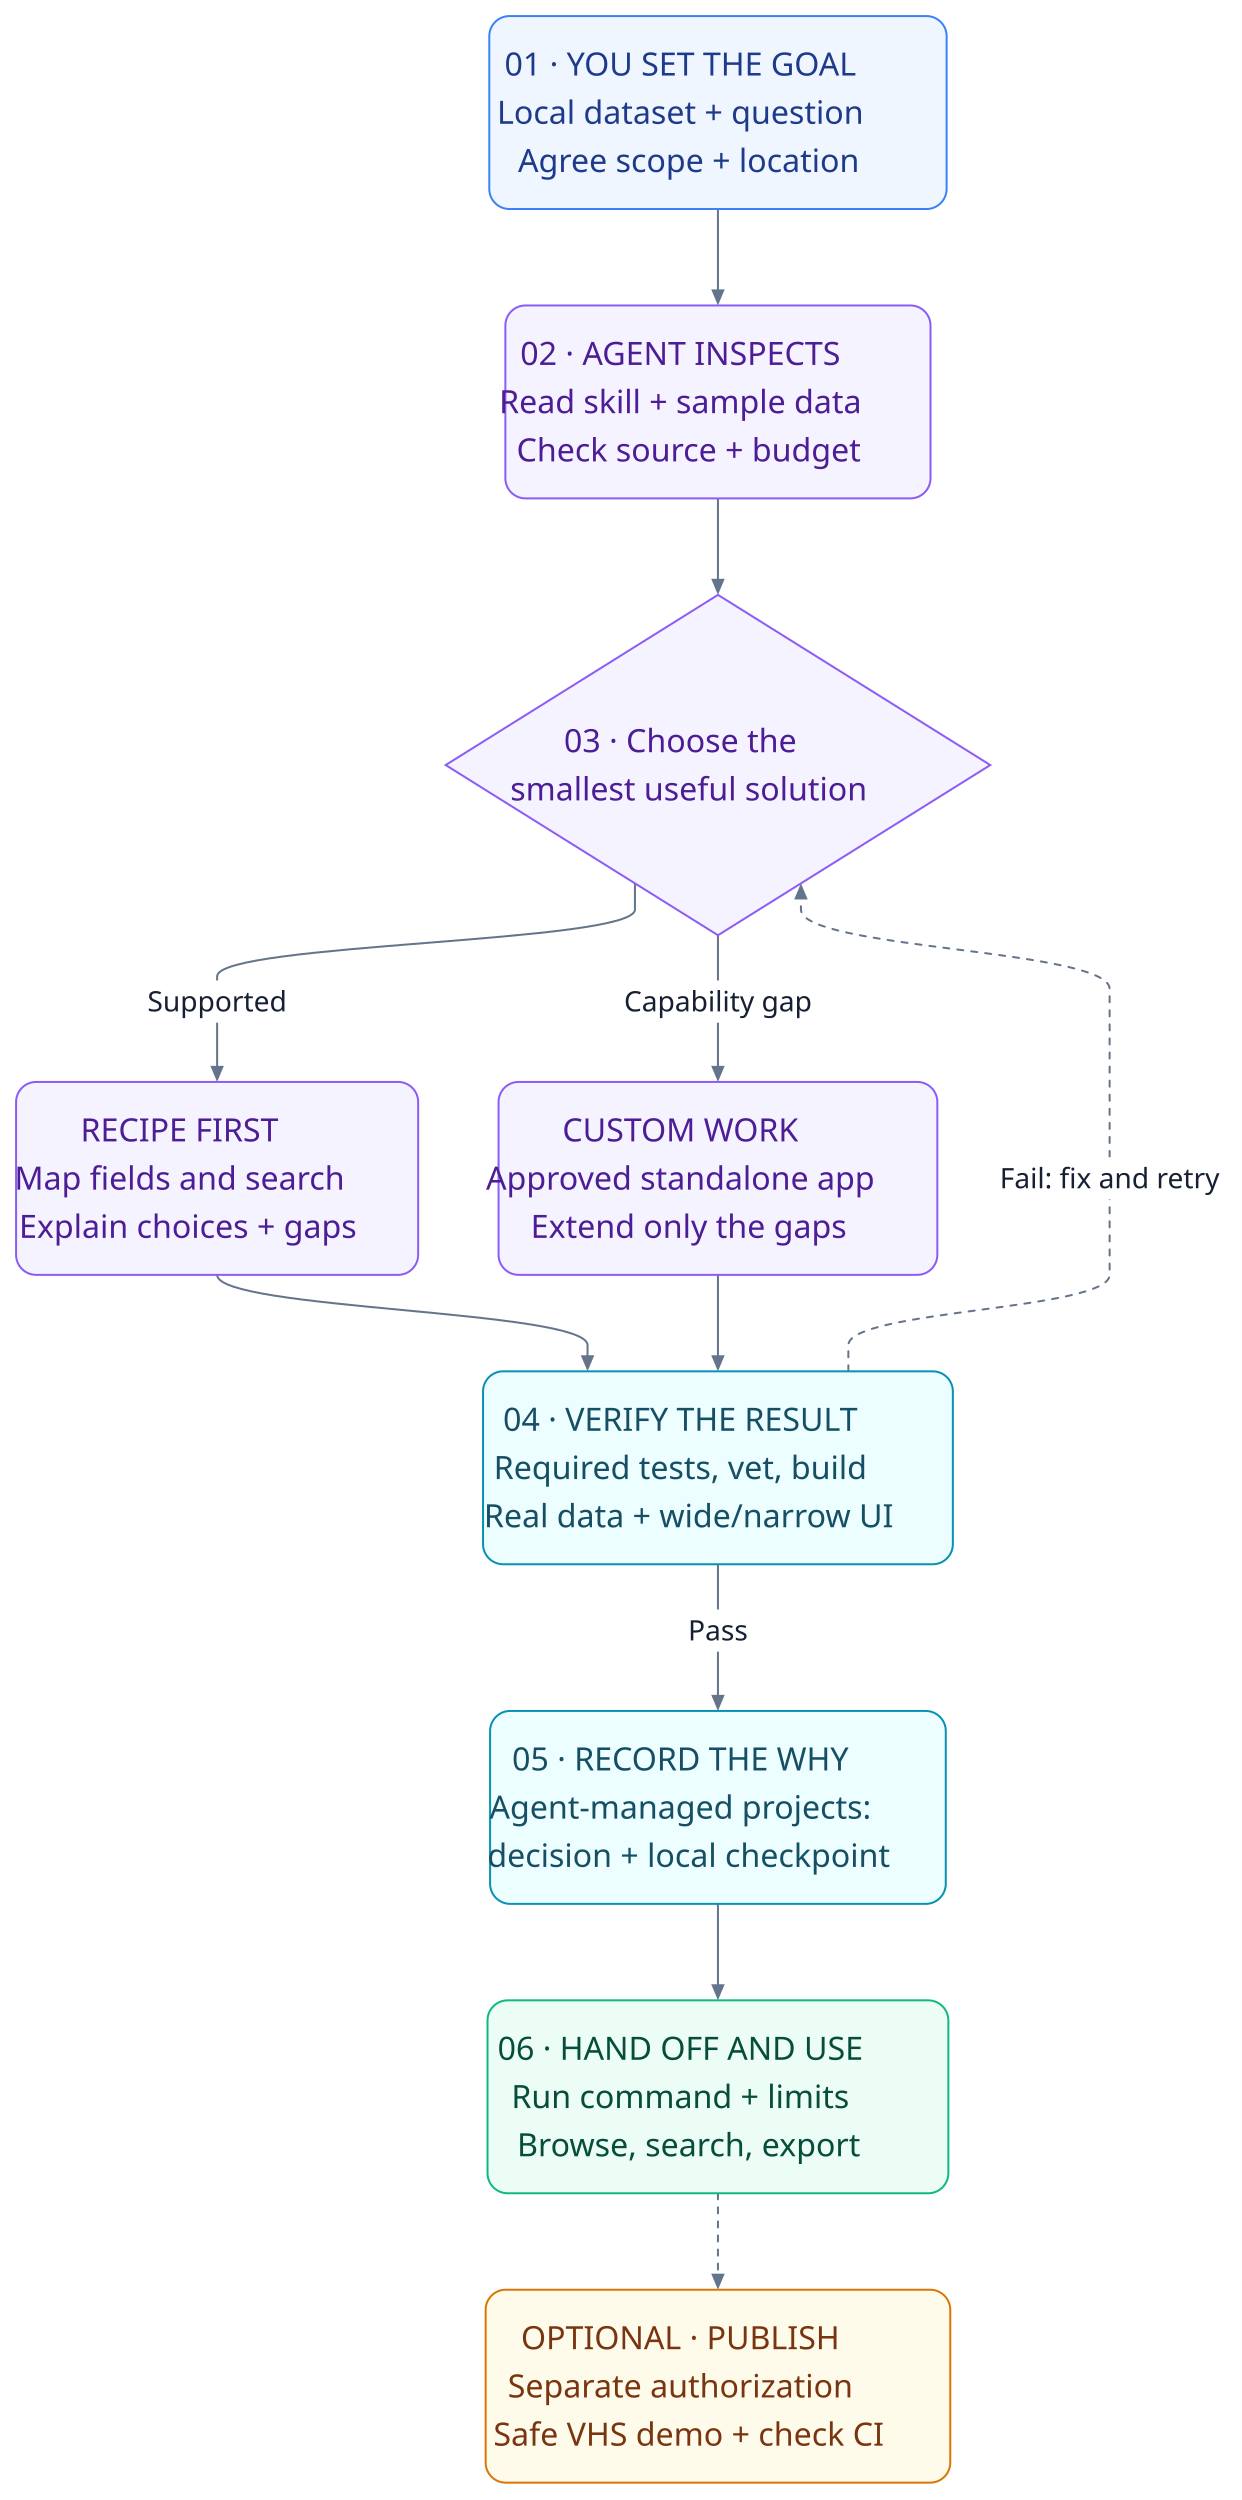
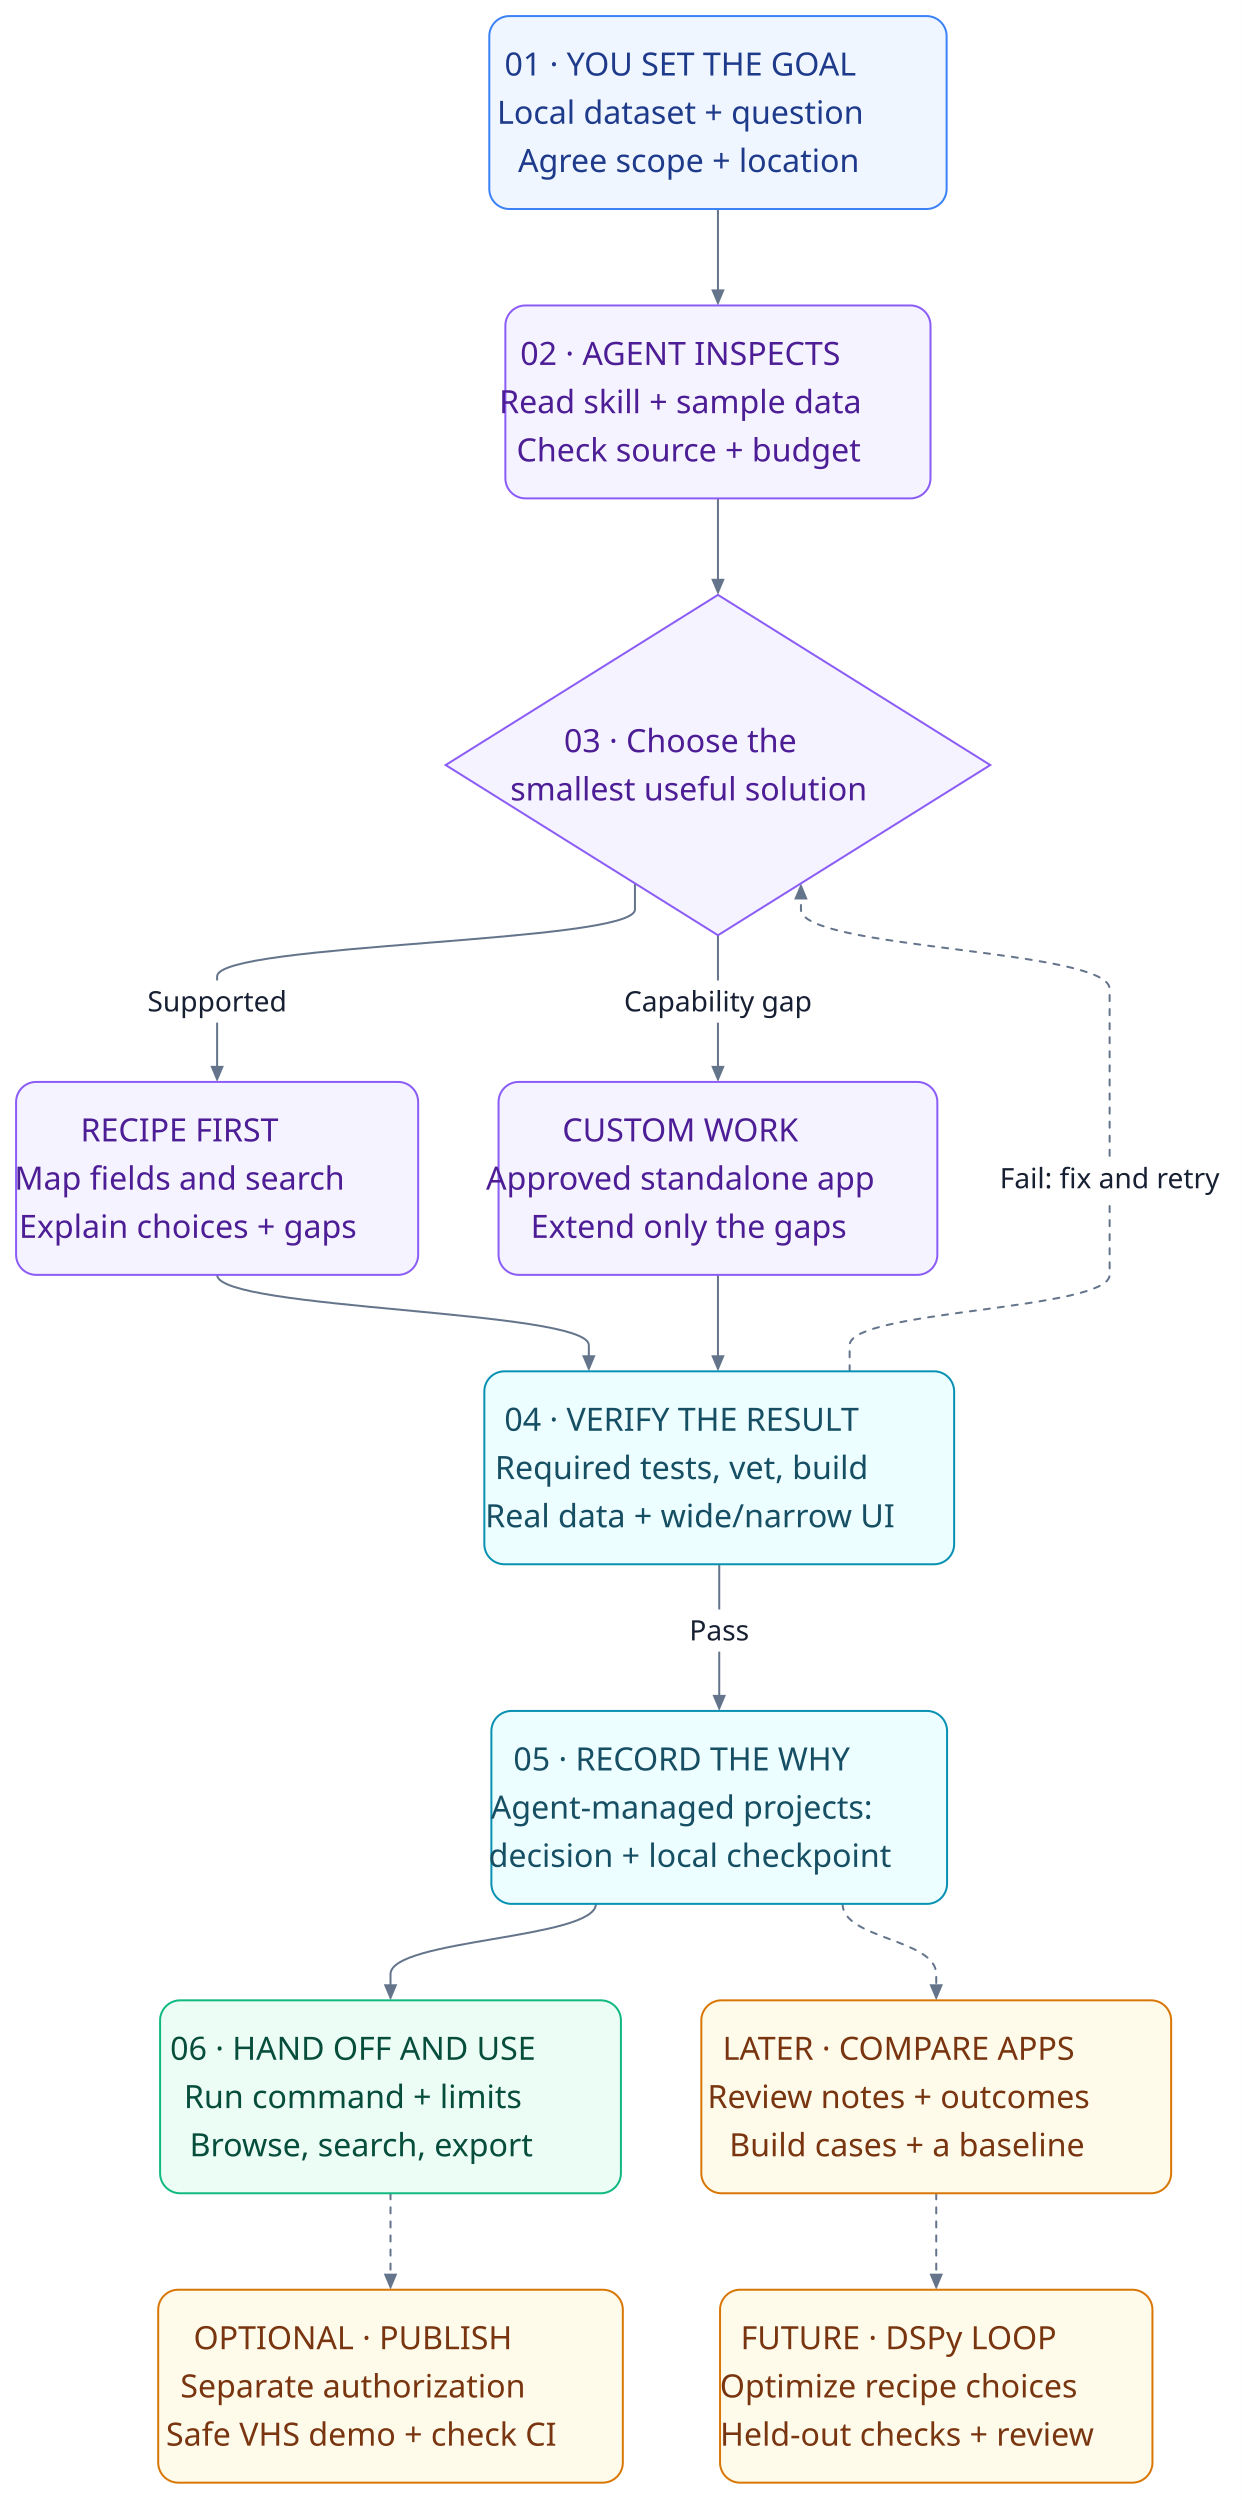
<svg xmlns="http://www.w3.org/2000/svg" class="pele pele-flowchart" viewBox="0 0 618 1244" width="618" height="1244" style="max-width:100%;height:auto;--_bg:var(--pele-bg,#fff);--_fg:var(--pele-fg,#1f1f1f);--_m:var(--pele-muted,#6e6e6e);--_l:var(--pele-line,#1f1f1f);--_s:var(--pele-surface,#f3f3f3);--_a:var(--pele-surface-alt,#e6e6e6);--_b:var(--pele-border,#8a8a8a);--_c:var(--pele-accent,#5b7bd5);color:#172033;--_r:var(--pele-radius,4px);--_fm:var(--pele-font-mono,monospace);font:16px sans-serif;letter-spacing:normal;word-spacing:normal;text-transform:none;direction:ltr;font-family:var(--pele-font,sans-serif)" fill="#172033" role="graphics-document document" aria-roledescription="flowchart">
  <rect width="100%" height="100%" fill="#ffffff" />
  <g class="pele-edges" fill="none" stroke="#64748b" stroke-linecap="round">
    <g class="pele-edge" data-id="L_intent_inspect_0">
      <path d="M357.25,104L357.25,145" />
      <path class="pele-marker" d="M357.25,152L353.89,144L360.61,144Z" fill="#64748b" stroke="none" />
    </g>
    <g class="pele-edge" data-id="L_inspect_fit_0">
      <path d="M357.25,248L357.25,289" />
      <path class="pele-marker" d="M357.25,296L353.89,288L360.61,288Z" fill="#64748b" stroke="none" />
    </g>
    <g class="pele-edge" data-id="L_fit_recipe_0">
      <path d="M315.95,439.56L315.95,452.56C315.95,469.21 108.04,469.21 108.04,485.87L108.04,531.37" />
      <path class="pele-marker" d="M108.04,538.37L104.68,530.37L111.4,530.37Z" fill="#64748b" stroke="none" />
    </g>
    <g class="pele-edge" data-id="L_fit_custom_0">
      <path d="M357.25,465.37L357.25,531.37" />
      <path class="pele-marker" d="M357.25,538.37L353.89,530.37L360.61,530.37Z" fill="#64748b" stroke="none" />
    </g>
    <g class="pele-edge" data-id="L_recipe_verify_0">
-       <path d="M108.04,634.37C108.04,651.87 292.36,651.87 292.36,669.37L292.36,675.37" />
-       <path class="pele-marker" d="M292.36,682.37L289,674.37L295.72,674.37Z" fill="#64748b" stroke="none" />
+       <path d="M108.04,634.37C108.04,651.87 293,651.87 293,669.37L293,675.37" />
+       <path class="pele-marker" d="M293,682.37L289.64,674.37L296.36,674.37Z" fill="#64748b" stroke="none" />
    </g>
    <g class="pele-edge" data-id="L_custom_verify_0">
      <path d="M357.25,634.37L357.25,675.37" />
      <path class="pele-marker" d="M357.25,682.37L353.89,674.37L360.61,674.37Z" fill="#64748b" stroke="none" />
    </g>
    <g class="pele-edge" data-id="L_verify_history_0">
-       <path d="M357.25,778.37L357.25,844.37" />
-       <path class="pele-marker" d="M357.25,851.37L353.89,843.37L360.61,843.37Z" fill="#64748b" stroke="none" />
+       <path d="M357.89,778.37L357.89,844.37" />
+       <path class="pele-marker" d="M357.89,851.37L354.53,843.37L361.25,843.37Z" fill="#64748b" stroke="none" />
    </g>
    <g class="pele-edge" data-id="L_verify_fit_0">
-       <path d="M422.14,682.37L422.14,669.37C422.14,651.87 552.15,651.87 552.15,634.37L552.15,492.12C552.15,472.34 398.55,472.34 398.55,452.56L398.55,446.56" stroke-dasharray="3 4" />
+       <path d="M422.78,682.37L422.78,669.37C422.78,651.87 552.15,651.87 552.15,634.37L552.15,492.12C552.15,472.34 398.55,472.34 398.55,452.56L398.55,446.56" stroke-dasharray="3 4" />
      <path class="pele-marker" d="M398.55,439.56L401.91,447.56L395.19,447.56Z" fill="#64748b" stroke="none" />
    </g>
    <g class="pele-edge" data-id="L_history_use_0">
-       <path d="M357.25,947.37L357.25,988.37" />
-       <path class="pele-marker" d="M357.25,995.37L353.89,987.37L360.61,987.37Z" fill="#64748b" stroke="none" />
+       <path d="M296.52,947.37C296.52,964.87 194.32,964.87 194.32,982.37L194.32,988.37" />
+       <path class="pele-marker" d="M194.32,995.37L190.96,987.37L197.68,987.37Z" fill="#64748b" stroke="none" />
    </g>
    <g class="pele-edge" data-id="L_use_publish_0">
-       <path d="M357.25,1091.37L357.25,1132.37" stroke-dasharray="3 4" />
-       <path class="pele-marker" d="M357.25,1139.37L353.89,1131.37L360.61,1131.37Z" fill="#64748b" stroke="none" />
+       <path d="M194.32,1091.37L194.32,1132.37" stroke-dasharray="3 4" />
+       <path class="pele-marker" d="M194.32,1139.37L190.96,1131.37L197.68,1131.37Z" fill="#64748b" stroke="none" />
+     </g>
+     <g class="pele-edge" data-id="L_history_learn_0">
+       <path d="M419.27,947.37C419.27,964.87 465.87,964.87 465.87,982.37L465.87,988.37" stroke-dasharray="3 4" />
+       <path class="pele-marker" d="M465.87,995.37L462.51,987.37L469.23,987.37Z" fill="#64748b" stroke="none" />
+     </g>
+     <g class="pele-edge" data-id="L_learn_optimize_0">
+       <path d="M465.87,1091.37L465.87,1132.37" stroke-dasharray="3 4" />
+       <path class="pele-marker" d="M465.87,1139.37L462.51,1131.37L469.23,1131.37Z" fill="#64748b" stroke="none" />
    </g>
  </g>
  <g class="pele-edge-labels" font-size="14">
    <g class="pele-edge-label" data-id="L_fit_recipe_0">
      <rect x="71.74" y="487.87" width="72.6" height="21" rx="3" fill="#ffffff" />
      <text x="108.04" y="503.27" text-anchor="middle">Supported</text>
    </g>
    <g class="pele-edge-label" data-id="L_fit_custom_0">
      <rect x="308.9" y="487.87" width="96.7" height="21" rx="3" fill="#ffffff" />
      <text x="357.25" y="503.27" text-anchor="middle">Capability gap</text>
    </g>
    <g class="pele-edge-label" data-id="L_verify_history_0">
-       <rect x="337.69" y="800.87" width="39.12" height="21" rx="3" fill="#ffffff" />
-       <text x="357.25" y="816.27" text-anchor="middle">Pass</text>
+       <rect x="338.33" y="800.87" width="39.12" height="21" rx="3" fill="#ffffff" />
+       <text x="357.89" y="816.27" text-anchor="middle">Pass</text>
    </g>
    <g class="pele-edge-label" data-id="L_verify_fit_0">
      <rect x="496.42" y="575.87" width="111.47" height="21" rx="3" fill="#ffffff" />
      <text x="552.15" y="591.27" text-anchor="middle">Fail: fix and retry</text>
    </g>
  </g>
  <g class="pele-nodes">
    <g class="pele-node pele-shape-rect input" data-id="intent" transform="translate(357.25,56)">
      <rect x="-113.78" y="-48" width="227.57" height="96" fill="#f8fafc" stroke="#cbd5e1" style="rx:10px;fill:#eff6ff;stroke:#3b82f6;" />
      <text class="pele-label" style="fill:#1e3a8a;" text-anchor="middle" xml:space="preserve">
        <tspan x="0" y="-18.4">01 · YOU SET THE GOAL</tspan>
        <tspan x="0" y="5.6">Local dataset + question</tspan>
        <tspan x="0" y="29.6">Agree scope + location</tspan>
      </text>
    </g>
    <g class="pele-node pele-shape-rect agent" data-id="inspect" transform="translate(357.25,200)">
      <rect x="-105.78" y="-48" width="211.55" height="96" fill="#f8fafc" stroke="#cbd5e1" style="rx:10px;fill:#f5f3ff;stroke:#8b5cf6;" />
      <text class="pele-label" style="fill:#4c1d95;" text-anchor="middle" xml:space="preserve">
        <tspan x="0" y="-18.4">02 · AGENT INSPECTS</tspan>
        <tspan x="0" y="5.6">Read skill + sample data</tspan>
        <tspan x="0" y="29.6">Check source + budget</tspan>
      </text>
    </g>
    <g class="pele-node pele-shape-diam agent" data-id="fit" transform="translate(357.25,380.69)">
      <polygon points="0,-84.68 135.5,0 0,84.69 -135.5,0" fill="#f8fafc" stroke="#cbd5e1" style="fill:#f5f3ff;stroke:#8b5cf6;" />
      <text class="pele-label" style="fill:#4c1d95;" text-anchor="middle" xml:space="preserve">
        <tspan x="0" y="-6.4">03 · Choose the</tspan>
        <tspan x="0" y="17.6">smallest useful solution</tspan>
      </text>
    </g>
    <g class="pele-node pele-shape-rect agent" data-id="recipe" transform="translate(108.04,586.37)">
      <rect x="-100.04" y="-48" width="200.08" height="96" fill="#f8fafc" stroke="#cbd5e1" style="rx:10px;fill:#f5f3ff;stroke:#8b5cf6;" />
      <text class="pele-label" style="fill:#4c1d95;" text-anchor="middle" xml:space="preserve">
        <tspan x="0" y="-18.4">RECIPE FIRST</tspan>
        <tspan x="0" y="5.6">Map fields and search</tspan>
        <tspan x="0" y="29.6">Explain choices + gaps</tspan>
      </text>
    </g>
    <g class="pele-node pele-shape-rect agent" data-id="custom" transform="translate(357.25,586.37)">
      <rect x="-109.17" y="-48" width="218.34" height="96" fill="#f8fafc" stroke="#cbd5e1" style="rx:10px;fill:#f5f3ff;stroke:#8b5cf6;" />
      <text class="pele-label" style="fill:#4c1d95;" text-anchor="middle" xml:space="preserve">
        <tspan x="0" y="-18.4">CUSTOM WORK</tspan>
        <tspan x="0" y="5.6">Approved standalone app</tspan>
        <tspan x="0" y="29.6">Extend only the gaps</tspan>
      </text>
    </g>
-     <g class="pele-node pele-shape-rect core" data-id="verify" transform="translate(357.25,730.37)">
+     <g class="pele-node pele-shape-rect core" data-id="verify" transform="translate(357.89,730.37)">
      <rect x="-116.89" y="-48" width="233.78" height="96" fill="#f8fafc" stroke="#cbd5e1" style="rx:10px;fill:#ecfeff;stroke:#0891b2;" />
      <text class="pele-label" style="fill:#164e63;" text-anchor="middle" xml:space="preserve">
        <tspan x="0" y="-18.4">04 · VERIFY THE RESULT</tspan>
        <tspan x="0" y="5.6">Required tests, vet, build</tspan>
        <tspan x="0" y="29.6">Real data + wide/narrow UI</tspan>
      </text>
    </g>
-     <g class="pele-node pele-shape-rect core" data-id="history" transform="translate(357.25,899.37)">
+     <g class="pele-node pele-shape-rect core" data-id="history" transform="translate(357.89,899.37)">
      <rect x="-113.38" y="-48" width="226.75" height="96" fill="#f8fafc" stroke="#cbd5e1" style="rx:10px;fill:#ecfeff;stroke:#0891b2;" />
      <text class="pele-label" style="fill:#164e63;" text-anchor="middle" xml:space="preserve">
        <tspan x="0" y="-18.4">05 · RECORD THE WHY</tspan>
        <tspan x="0" y="5.6">Agent-managed projects:</tspan>
        <tspan x="0" y="29.6">decision + local checkpoint</tspan>
      </text>
    </g>
-     <g class="pele-node pele-shape-rect output" data-id="use" transform="translate(357.25,1043.37)">
+     <g class="pele-node pele-shape-rect output" data-id="use" transform="translate(194.32,1043.37)">
      <rect x="-114.66" y="-48" width="229.31" height="96" fill="#f8fafc" stroke="#cbd5e1" style="rx:10px;fill:#ecfdf5;stroke:#10b981;" />
      <text class="pele-label" style="fill:#064e3b;" text-anchor="middle" xml:space="preserve">
        <tspan x="0" y="-18.4">06 · HAND OFF AND USE</tspan>
        <tspan x="0" y="5.6">Run command + limits</tspan>
        <tspan x="0" y="29.6">Browse, search, export</tspan>
      </text>
    </g>
-     <g class="pele-node pele-shape-rect optional" data-id="publish" transform="translate(357.25,1187.37)">
+     <g class="pele-node pele-shape-rect optional" data-id="publish" transform="translate(194.32,1187.37)">
      <rect x="-115.6" y="-48" width="231.2" height="96" fill="#f8fafc" stroke="#cbd5e1" style="rx:10px;fill:#fffbeb;stroke:#d97706;" />
      <text class="pele-label" style="fill:#78350f;" text-anchor="middle" xml:space="preserve">
        <tspan x="0" y="-18.4">OPTIONAL · PUBLISH</tspan>
        <tspan x="0" y="5.6">Separate authorization</tspan>
        <tspan x="0" y="29.6">Safe VHS demo + check CI</tspan>
      </text>
    </g>
+     <g class="pele-node pele-shape-rect optional" data-id="learn" transform="translate(465.87,1043.37)">
+       <rect x="-116.89" y="-48" width="233.78" height="96" fill="#f8fafc" stroke="#cbd5e1" style="rx:10px;fill:#fffbeb;stroke:#d97706;" />
+       <text class="pele-label" style="fill:#78350f;" text-anchor="middle" xml:space="preserve">
+         <tspan x="0" y="-18.4">LATER · COMPARE APPS</tspan>
+         <tspan x="0" y="5.6">Review notes + outcomes</tspan>
+         <tspan x="0" y="29.6">Build cases + a baseline</tspan>
+       </text>
+     </g>
+     <g class="pele-node pele-shape-rect optional" data-id="optimize" transform="translate(465.87,1187.37)">
+       <rect x="-107.58" y="-48" width="215.17" height="96" fill="#f8fafc" stroke="#cbd5e1" style="rx:10px;fill:#fffbeb;stroke:#d97706;" />
+       <text class="pele-label" style="fill:#78350f;" text-anchor="middle" xml:space="preserve">
+         <tspan x="0" y="-18.4">FUTURE · DSPy LOOP</tspan>
+         <tspan x="0" y="5.6">Optimize recipe choices</tspan>
+         <tspan x="0" y="29.6">Held-out checks + review</tspan>
+       </text>
+     </g>
  </g>
</svg>
